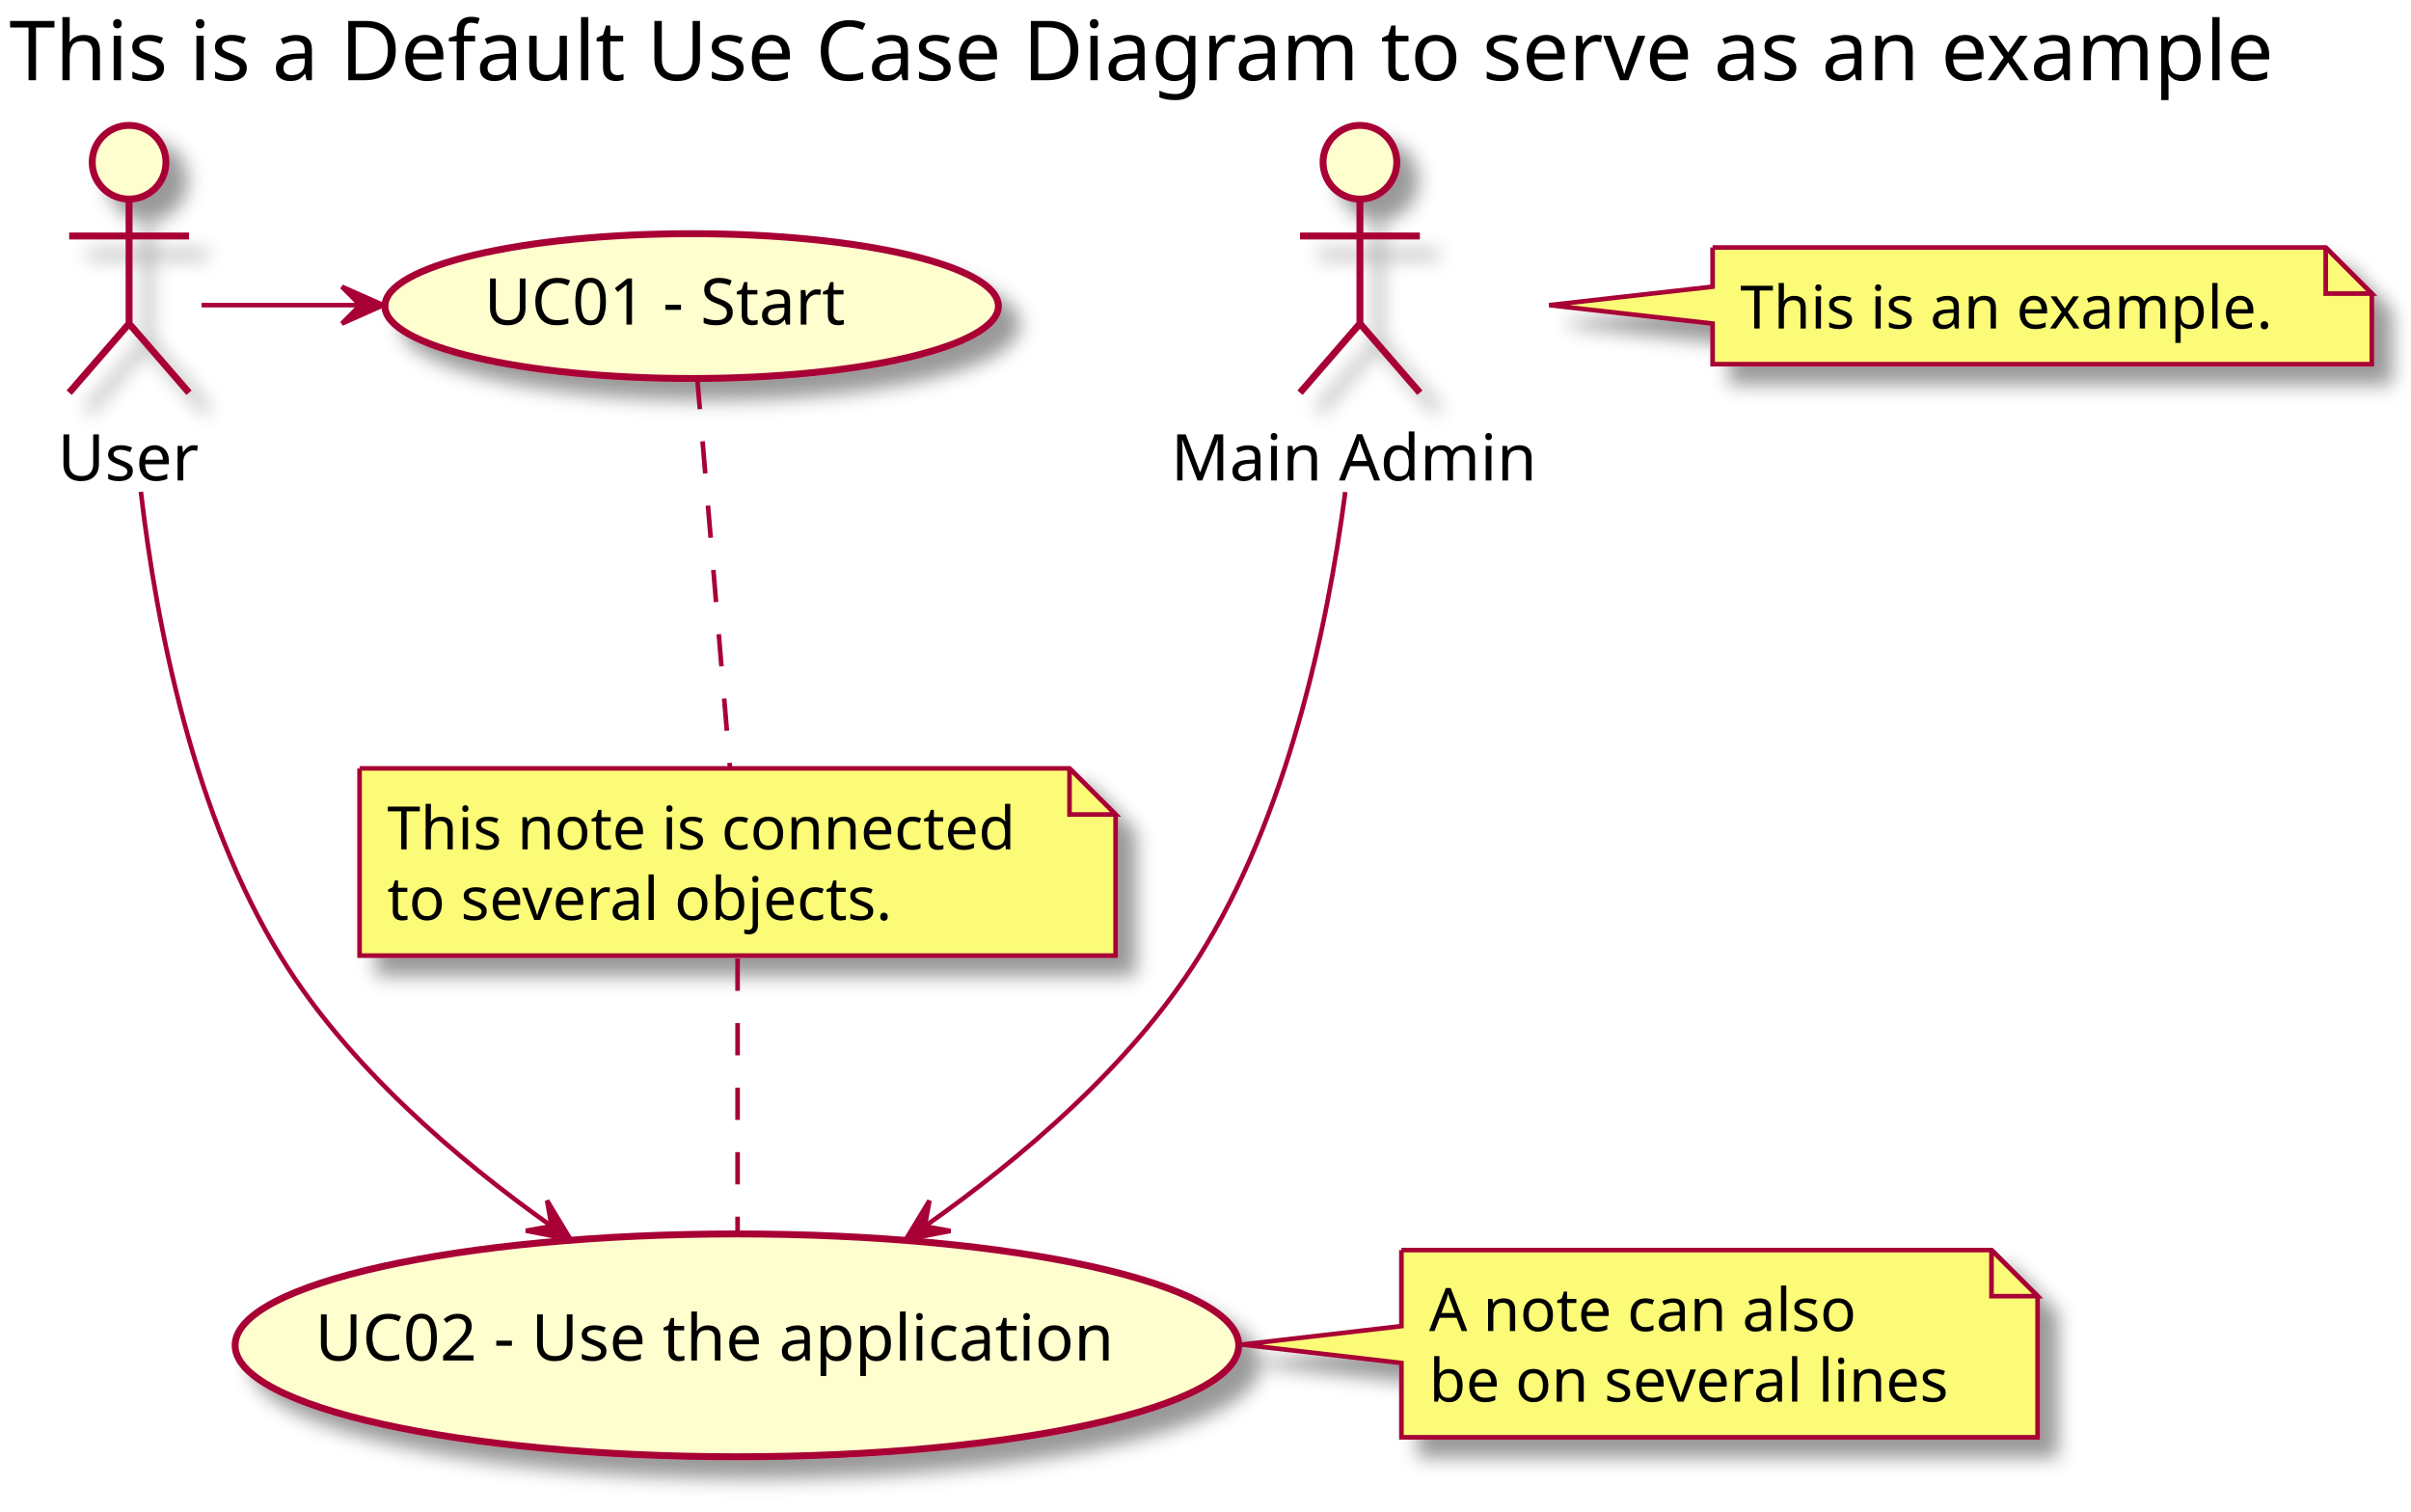
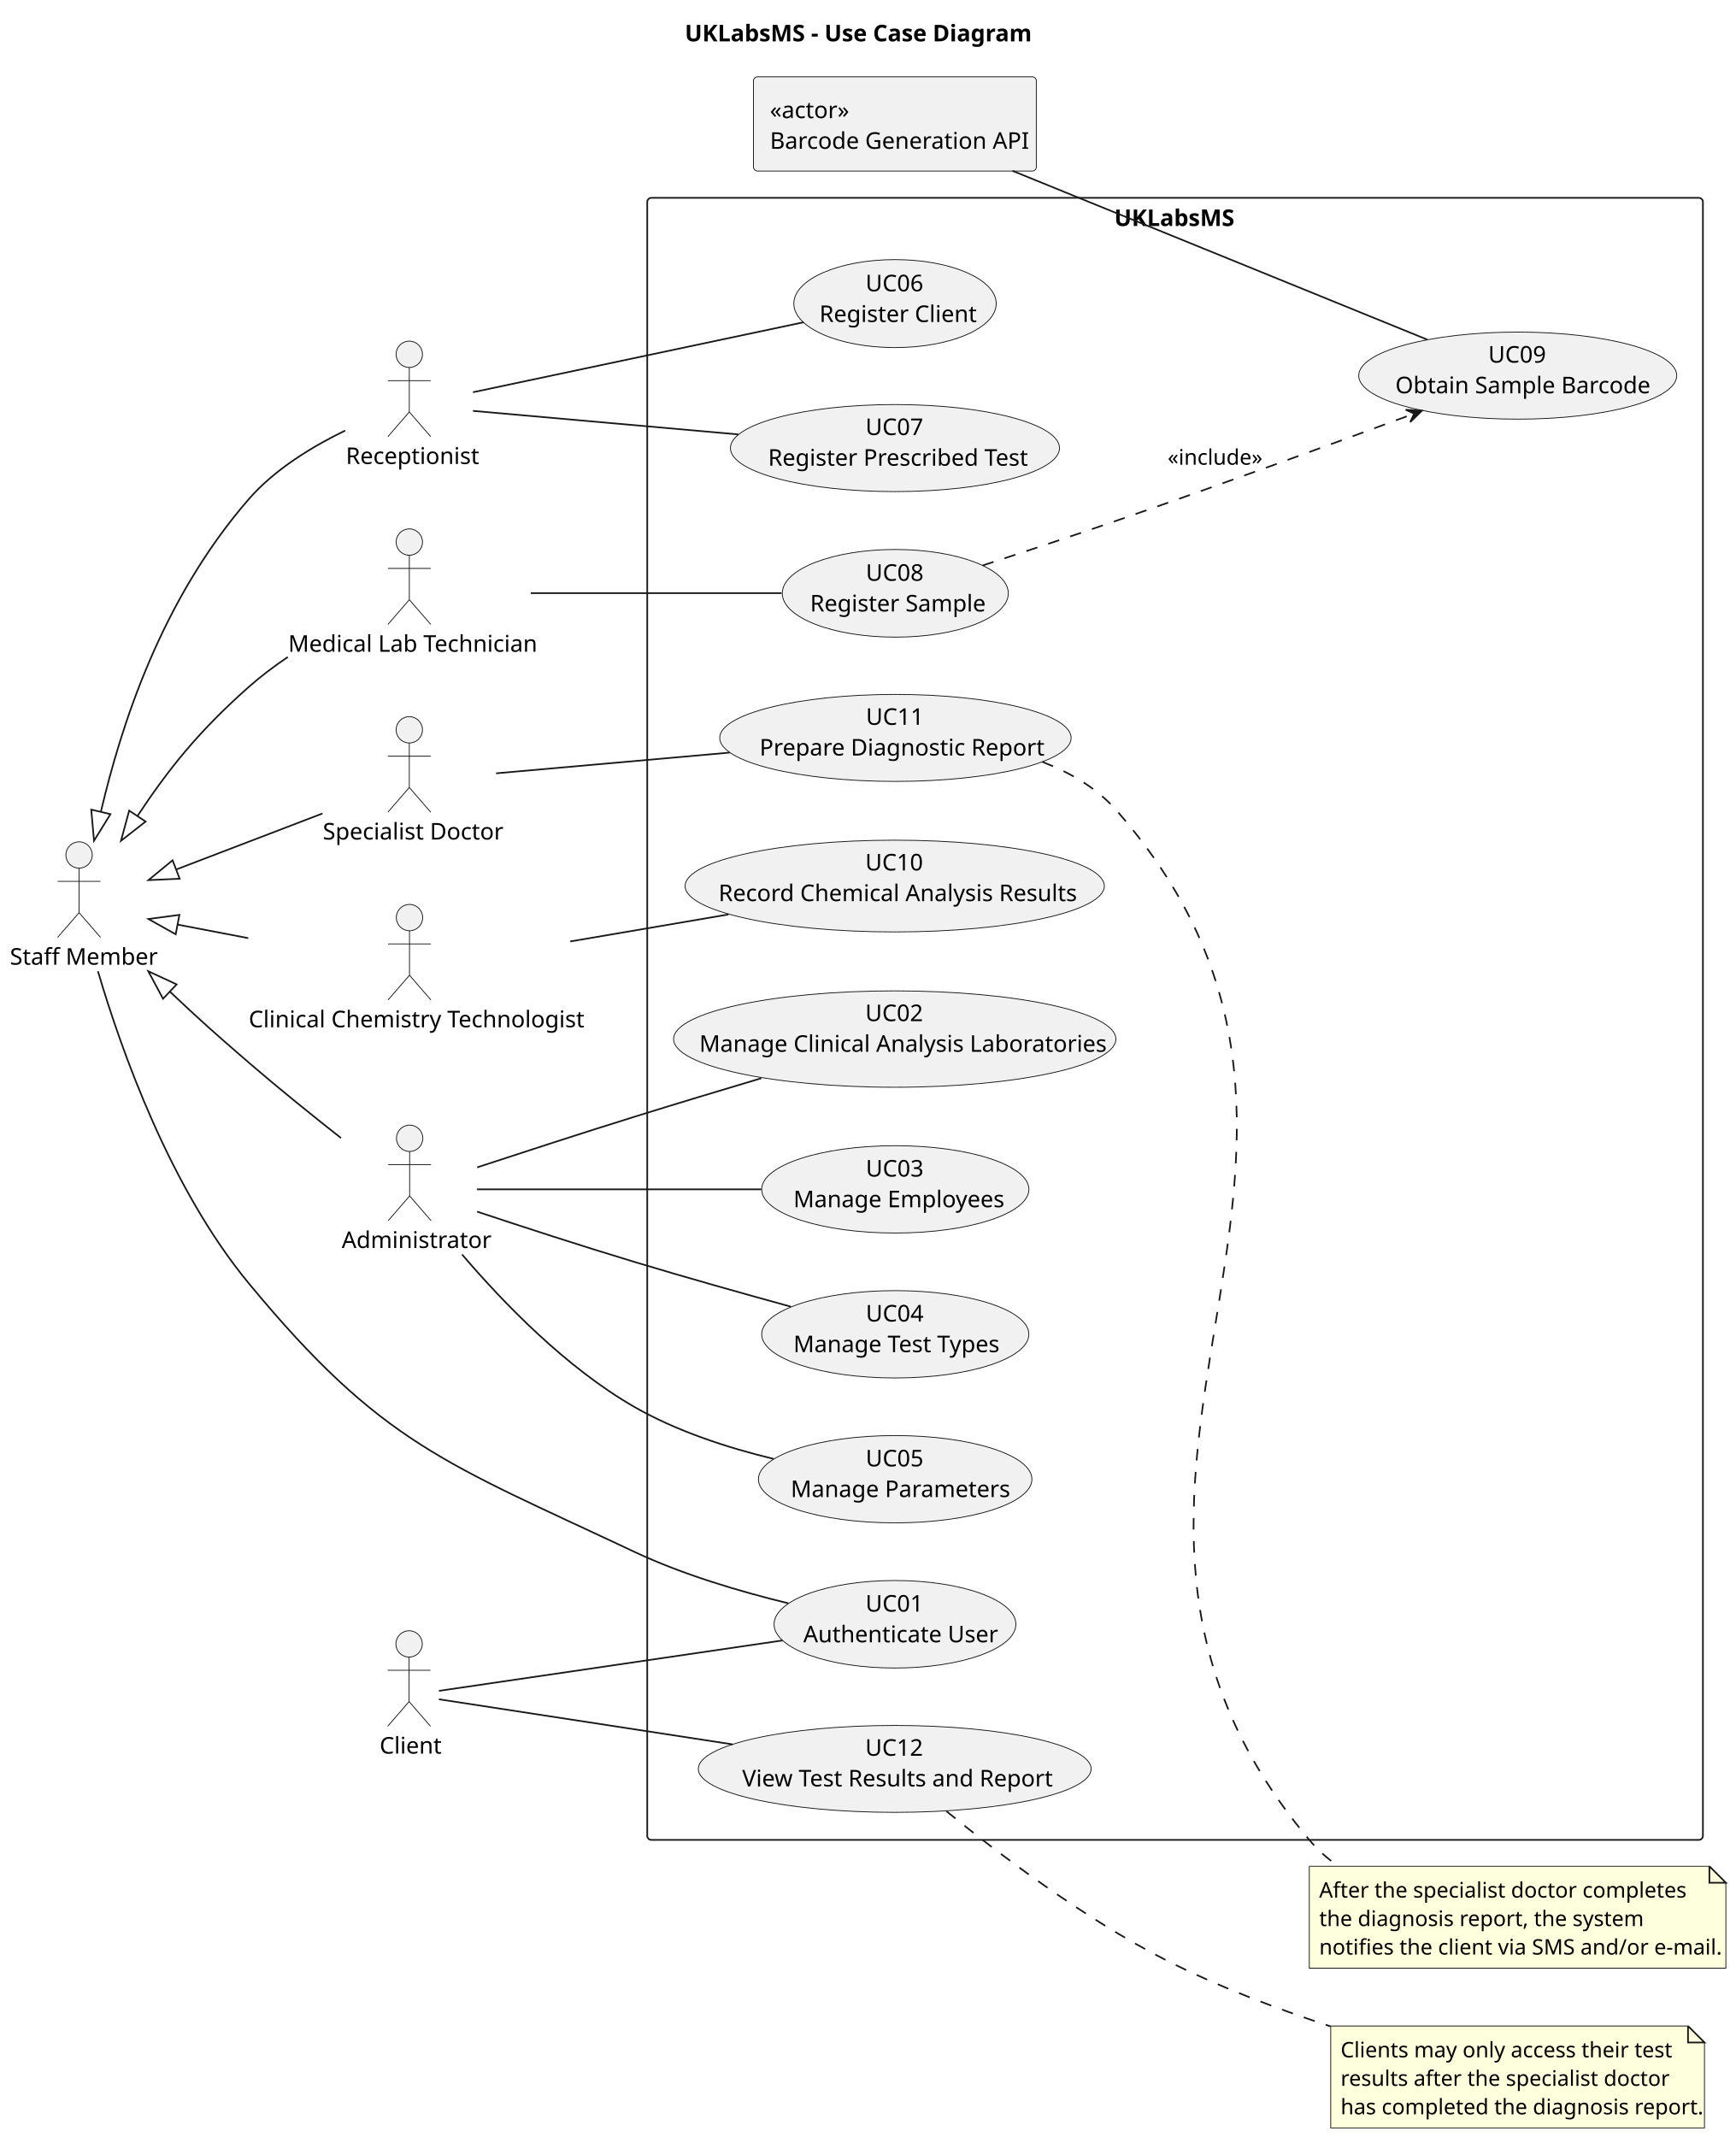
- <svg xmlns="http://www.w3.org/2000/svg" contentScriptType="application/ecmascript" contentStyleType="text/css" height="328px" preserveAspectRatio="none" style="width:523px;height:328px;background:#FFFFFF;" version="1.1" viewBox="0 0 523 328" width="523px" zoomAndPan="magnify">
-   <defs>
-     <filter height="300%" id="fhexiq5e65ny9" width="300%" x="-1" y="-1">
-       <feGaussianBlur result="blurOut" stdDeviation="2.0" />
-       <feColorMatrix in="blurOut" result="blurOut2" type="matrix" values="0 0 0 0 0 0 0 0 0 0 0 0 0 0 0 0 0 0 .4 0" />
-       <feOffset dx="4.0" dy="4.0" in="blurOut2" result="blurOut3" />
-       <feBlend in="SourceGraphic" in2="blurOut3" mode="normal" />
-     </filter>
-   </defs>
+ <svg xmlns="http://www.w3.org/2000/svg" contentStyleType="text/css" data-diagram-type="DESCRIPTION" height="1038.4px" preserveAspectRatio="none" style="width:843px;height:1038px;background:#FFFFFF;" version="1.1" viewBox="0 0 843 1038" width="843.2px" zoomAndPan="magnify">
+   <defs />
  <g>
-     <text fill="#000000" font-family="sans-serif" font-size="18" lengthAdjust="spacing" textLength="511" x="2" y="17.402">This is a Default Use Case Diagram to serve as an example</text>
-     <ellipse cx="295" cy="35.199" fill="#FEFECE" filter="url(#fhexiq5e65ny9)" rx="8" ry="8" style="stroke:#A80036;stroke-width:1.5;" />
-     <path d="M295,43.199 L295,70.199 M282,51.199 L308,51.199 M295,70.199 L282,85.199 M295,70.199 L308,85.199 " fill="none" filter="url(#fhexiq5e65ny9)" style="stroke:#A80036;stroke-width:1.5;" />
-     <text fill="#000000" font-family="sans-serif" font-size="14" lengthAdjust="spacing" textLength="82" x="254" y="104.234">Main Admin</text>
-     <ellipse cx="150.036" cy="66.406" fill="#FEFECE" filter="url(#fhexiq5e65ny9)" rx="66.536" ry="15.707" style="stroke:#A80036;stroke-width:1.5;" />
-     <text fill="#000000" font-family="sans-serif" font-size="14" lengthAdjust="spacing" textLength="84" x="105.036" y="70.424">UC01 - Start</text>
-     <ellipse cx="159.856" cy="291.87" fill="#FEFECE" filter="url(#fhexiq5e65ny9)" rx="108.856" ry="24.171" style="stroke:#A80036;stroke-width:1.5;" />
-     <text fill="#000000" font-family="sans-serif" font-size="14" lengthAdjust="spacing" textLength="183" x="68.356" y="295.161">UC02 - Use the application</text>
-     <ellipse cx="28" cy="35.199" fill="#FEFECE" filter="url(#fhexiq5e65ny9)" rx="8" ry="8" style="stroke:#A80036;stroke-width:1.5;" />
-     <path d="M28,43.199 L28,70.199 M15,51.199 L41,51.199 M28,70.199 L15,85.199 M28,70.199 L41,85.199 " fill="none" filter="url(#fhexiq5e65ny9)" style="stroke:#A80036;stroke-width:1.5;" />
-     <text fill="#000000" font-family="sans-serif" font-size="14" lengthAdjust="spacing" textLength="31" x="12.5" y="104.234">User</text>
-     <path d="M371.5,53.699 L371.5,62.199 L336.05,66.199 L371.5,70.199 L371.5,79.01 A0,0 0 0 0 371.5,79.01 L514.5,79.01 A0,0 0 0 0 514.5,79.01 L514.5,63.699 L504.5,53.699 L371.5,53.699 A0,0 0 0 0 371.5,53.699 " fill="#FBFB77" filter="url(#fhexiq5e65ny9)" style="stroke:#A80036;stroke-width:1.0;" />
-     <path d="M504.5,53.699 L504.5,63.699 L514.5,63.699 L504.5,53.699 " fill="#FBFB77" style="stroke:#A80036;stroke-width:1.0;" />
-     <text fill="#000000" font-family="sans-serif" font-size="13" lengthAdjust="spacing" textLength="122" x="377.5" y="71.268">This is an example.</text>
-     <path d="M304,271.199 L304,287.699 L269.41,291.699 L304,295.699 L304,311.82 A0,0 0 0 0 304,311.82 L442,311.82 A0,0 0 0 0 442,311.82 L442,281.199 L432,271.199 L304,271.199 A0,0 0 0 0 304,271.199 " fill="#FBFB77" filter="url(#fhexiq5e65ny9)" style="stroke:#A80036;stroke-width:1.0;" />
-     <path d="M432,271.199 L432,281.199 L442,281.199 L432,271.199 " fill="#FBFB77" style="stroke:#A80036;stroke-width:1.0;" />
-     <text fill="#000000" font-family="sans-serif" font-size="13" lengthAdjust="spacing" textLength="97" x="310" y="288.768">A note can also</text>
-     <text fill="#000000" font-family="sans-serif" font-size="13" lengthAdjust="spacing" textLength="117" x="310" y="304.078">be on several lines</text>
-     <path d="M78,166.699 L78,207.32 L242,207.32 L242,176.699 L232,166.699 L78,166.699 " fill="#FBFB77" filter="url(#fhexiq5e65ny9)" style="stroke:#A80036;stroke-width:1.0;" />
-     <path d="M232,166.699 L232,176.699 L242,176.699 L232,166.699 " fill="#FBFB77" style="stroke:#A80036;stroke-width:1.0;" />
-     <text fill="#000000" font-family="sans-serif" font-size="13" lengthAdjust="spacing" textLength="143" x="84" y="184.268">This note is connected</text>
-     <text fill="#000000" font-family="sans-serif" font-size="13" lengthAdjust="spacing" textLength="115" x="84" y="199.578">to several objects.</text>
-     <path d="M43.73,66.199 C55.13,66.199 66.53,66.199 77.93,66.199 " fill="none" id="User-to-Start" style="stroke:#A80036;stroke-width:1.0;" />
-     <polygon fill="#A80036" points="83.16,66.199,74.16,62.199,78.16,66.199,74.16,70.199,83.16,66.199" style="stroke:#A80036;stroke-width:1.0;" />
-     <path d="M30.56,106.699 C34.01,136.359 42.08,176.979 61,207.699 C75.49,231.239 98.97,251.349 119.43,265.869 " fill="none" id="User-to-Use" style="stroke:#A80036;stroke-width:1.0;" />
-     <polygon fill="#A80036" points="123.75,268.889,118.673,260.45,119.654,266.021,114.084,267.003,123.75,268.889" style="stroke:#A80036;stroke-width:1.0;" />
-     <path d="M291.82,106.749 C287.93,136.429 279.26,177.049 260,207.699 C245.21,231.239 221.48,251.349 200.85,265.879 " fill="none" id="Admin-to-Use" style="stroke:#A80036;stroke-width:1.0;" />
-     <polygon fill="#A80036" points="196.5,268.889,206.175,267.048,200.609,266.04,201.617,260.474,196.5,268.889" style="stroke:#A80036;stroke-width:1.0;" />
-     <path d="M151.23,81.789 C153.01,103.019 156.33,142.469 158.33,166.329 " fill="none" id="Start-N2" style="stroke:#A80036;stroke-width:1.0;stroke-dasharray:7.0,7.0;" />
-     <path d="M160,207.959 C160,224.949 160,249.469 160,267.409 " fill="none" id="N2-Use" style="stroke:#A80036;stroke-width:1.0;stroke-dasharray:7.0,7.0;" />
+     <g class="title" data-source-line="1">
+       <text fill="#000000" font-family="sans-serif" font-size="11.2" font-weight="bold" lengthAdjust="spacing" textLength="167.431" x="332.659" y="20.086">UKLabsMS - Use Case Diagram</text>
+     </g>
+     <g class="cluster" data-qualified-name="UKLabsMS" data-source-line="17" id="ent0010">
+       <rect fill="none" height="797.6" rx="2" ry="2" style="stroke:#181818;stroke-width:0.8;" width="512.8" x="314.4" y="96.097" />
+       <text fill="#000000" font-family="sans-serif" font-size="11.2" font-weight="bold" lengthAdjust="spacing" textLength="59.117" x="541.241" y="109.783">UKLabsMS</text>
+     </g>
+     <g class="entity" data-qualified-name="UKLabsMS.UC_AuthenticateUser" data-source-line="18" id="ent0011">
+       <ellipse cx="434.739" cy="788.952" fill="#F1F1F1" rx="58.739" ry="21.255" style="stroke:#181818;stroke-width:0.4;" />
+       <text fill="#000000" font-family="sans-serif" font-size="11.2" lengthAdjust="spacing" textLength="28.634" x="420.422" y="782.813">UC01</text>
+       <text fill="#000000" font-family="sans-serif" font-size="11.2" lengthAdjust="spacing" textLength="89.026" x="390.226" y="797.71">Authenticate User</text>
+     </g>
+     <g class="entity" data-qualified-name="UKLabsMS.UC_Laboratories" data-source-line="19" id="ent0012">
+       <ellipse cx="434.628" cy="504.703" fill="#F1F1F1" rx="107.428" ry="23.406" style="stroke:#181818;stroke-width:0.4;" />
+       <text fill="#000000" font-family="sans-serif" font-size="11.2" lengthAdjust="spacing" textLength="28.634" x="420.311" y="495.99">UC02</text>
+       <text fill="#000000" font-family="sans-serif" font-size="11.2" lengthAdjust="spacing" textLength="189.875" x="339.691" y="510.887">Manage Clinical Analysis Laboratories</text>
+     </g>
+     <g class="entity" data-qualified-name="UKLabsMS.UC_Employees" data-source-line="20" id="ent0013">
+       <ellipse cx="434.895" cy="577.707" fill="#F1F1F1" rx="64.895" ry="21.21" style="stroke:#181818;stroke-width:0.4;" />
+       <text fill="#000000" font-family="sans-serif" font-size="11.2" lengthAdjust="spacing" textLength="28.634" x="420.578" y="571.494">UC03</text>
+       <text fill="#000000" font-family="sans-serif" font-size="11.2" lengthAdjust="spacing" textLength="98.99" x="385.4" y="586.391">Manage Employees</text>
+     </g>
+     <g class="entity" data-qualified-name="UKLabsMS.UC_TestTypes" data-source-line="21" id="ent0014">
+       <ellipse cx="434.889" cy="648.107" fill="#F1F1F1" rx="64.889" ry="21.21" style="stroke:#181818;stroke-width:0.4;" />
+       <text fill="#000000" font-family="sans-serif" font-size="11.2" lengthAdjust="spacing" textLength="28.634" x="420.571" y="641.894">UC04</text>
+       <text fill="#000000" font-family="sans-serif" font-size="11.2" lengthAdjust="spacing" textLength="98.979" x="385.399" y="656.791">Manage Test Types</text>
+     </g>
+     <g class="entity" data-qualified-name="UKLabsMS.UC_Parameters" data-source-line="22" id="ent0015">
+       <ellipse cx="434.832" cy="718.497" fill="#F1F1F1" rx="66.431" ry="21.201" style="stroke:#181818;stroke-width:0.4;" />
+       <text fill="#000000" font-family="sans-serif" font-size="11.2" lengthAdjust="spacing" textLength="28.634" x="420.514" y="712.27">UC05</text>
+       <text fill="#000000" font-family="sans-serif" font-size="11.2" lengthAdjust="spacing" textLength="101.473" x="384.095" y="727.167">Manage Parameters</text>
+     </g>
+     <g class="entity" data-qualified-name="UKLabsMS.UC_RegisterClient" data-source-line="23" id="ent0016">
+       <ellipse cx="434.757" cy="147.463" fill="#F1F1F1" rx="49.157" ry="21.366" style="stroke:#181818;stroke-width:0.4;" />
+       <text fill="#000000" font-family="sans-serif" font-size="11.2" lengthAdjust="spacing" textLength="28.634" x="420.44" y="141.505">UC06</text>
+       <text fill="#000000" font-family="sans-serif" font-size="11.2" lengthAdjust="spacing" textLength="73.451" x="398.032" y="156.402">Register Client</text>
+     </g>
+     <g class="entity" data-qualified-name="UKLabsMS.UC_RegisterTest" data-source-line="24" id="ent0017">
+       <ellipse cx="434.729" cy="217.639" fill="#F1F1F1" rx="79.929" ry="21.142" style="stroke:#181818;stroke-width:0.4;" />
+       <text fill="#000000" font-family="sans-serif" font-size="11.2" lengthAdjust="spacing" textLength="28.634" x="420.412" y="211.316">UC07</text>
+       <text fill="#000000" font-family="sans-serif" font-size="11.2" lengthAdjust="spacing" textLength="123.244" x="373.107" y="226.213">Register Prescribed Test</text>
+     </g>
+     <g class="entity" data-qualified-name="UKLabsMS.UC_RegisterSample" data-source-line="25" id="ent0018">
+       <ellipse cx="434.897" cy="288.189" fill="#F1F1F1" rx="54.897" ry="21.292" style="stroke:#181818;stroke-width:0.4;" />
+       <text fill="#000000" font-family="sans-serif" font-size="11.2" lengthAdjust="spacing" textLength="28.634" x="420.579" y="282.11">UC08</text>
+       <text fill="#000000" font-family="sans-serif" font-size="11.2" lengthAdjust="spacing" textLength="82.791" x="393.501" y="297.007">Register Sample</text>
+     </g>
+     <g class="entity" data-qualified-name="UKLabsMS.UC_Barcode" data-source-line="26" id="ent0019">
+       <ellipse cx="737.241" cy="182.448" fill="#F1F1F1" rx="77.241" ry="21.151" style="stroke:#181818;stroke-width:0.4;" />
+       <text fill="#000000" font-family="sans-serif" font-size="11.2" lengthAdjust="spacing" textLength="28.634" x="722.923" y="176.14">UC09</text>
+       <text fill="#000000" font-family="sans-serif" font-size="11.2" lengthAdjust="spacing" textLength="118.912" x="677.784" y="191.037">Obtain Sample Barcode</text>
+     </g>
+     <g class="entity" data-qualified-name="UKLabsMS.UC_RecordTestResults" data-source-line="27" id="ent0020">
+       <ellipse cx="434.618" cy="430.38" fill="#F1F1F1" rx="101.818" ry="22.284" style="stroke:#181818;stroke-width:0.4;" />
+       <text fill="#000000" font-family="sans-serif" font-size="11.2" lengthAdjust="spacing" textLength="28.634" x="420.301" y="422.801">UC10</text>
+       <text fill="#000000" font-family="sans-serif" font-size="11.2" lengthAdjust="spacing" textLength="171.172" x="349.032" y="437.698">Record Chemical Analysis Results</text>
+     </g>
+     <g class="entity" data-qualified-name="UKLabsMS.UC_WriteDiagnosis" data-source-line="28" id="ent0021">
+       <ellipse cx="434.954" cy="358.424" fill="#F1F1F1" rx="85.354" ry="21.127" style="stroke:#181818;stroke-width:0.4;" />
+       <text fill="#000000" font-family="sans-serif" font-size="11.2" lengthAdjust="spacing" textLength="28.634" x="420.637" y="352.075">UC11</text>
+       <text fill="#000000" font-family="sans-serif" font-size="11.2" lengthAdjust="spacing" textLength="131.977" x="368.965" y="366.972">Prepare Diagnostic Report</text>
+     </g>
+     <g class="entity" data-qualified-name="UKLabsMS.UC_ViewResults" data-source-line="29" id="ent0022">
+       <ellipse cx="434.613" cy="859.202" fill="#F1F1F1" rx="95.413" ry="21.105" style="stroke:#181818;stroke-width:0.4;" />
+       <text fill="#000000" font-family="sans-serif" font-size="11.2" lengthAdjust="spacing" textLength="28.634" x="420.296" y="852.817">UC12</text>
+       <text fill="#000000" font-family="sans-serif" font-size="11.2" lengthAdjust="spacing" textLength="148.154" x="360.536" y="867.713">View Test Results and Report</text>
+     </g>
+     <g class="entity" data-qualified-name="Receptionist" data-source-line="6" id="ent0002">
+       <ellipse cx="198.816" cy="172.097" fill="#F1F1F1" rx="6.4" ry="6.4" style="stroke:#181818;stroke-width:0.4;" />
+       <path d="M198.816,178.497 L198.816,200.097 M188.416,184.897 L209.216,184.897 M198.816,200.097 L188.416,212.097 M198.816,200.097 L209.216,212.097" fill="none" style="stroke:#181818;stroke-width:0.4;" />
+       <text fill="#000000" font-family="sans-serif" font-size="11.2" lengthAdjust="spacing" textLength="61.633" x="168" y="225.383">Receptionist</text>
+     </g>
+     <g class="entity" data-qualified-name="LabTech" data-source-line="7" id="ent0003">
+       <ellipse cx="198.833" cy="263.297" fill="#F1F1F1" rx="6.4" ry="6.4" style="stroke:#181818;stroke-width:0.4;" />
+       <path d="M198.833,269.697 L198.833,291.297 M188.433,276.097 L209.233,276.097 M198.833,291.297 L188.433,303.297 M198.833,291.297 L209.233,303.297" fill="none" style="stroke:#181818;stroke-width:0.4;" />
+       <text fill="#000000" font-family="sans-serif" font-size="11.2" lengthAdjust="spacing" textLength="117.666" x="140" y="316.583">Medical Lab Technician</text>
+     </g>
+     <g class="entity" data-qualified-name="Client" data-source-line="8" id="ent0004">
+       <ellipse cx="198.717" cy="798.497" fill="#F1F1F1" rx="6.4" ry="6.4" style="stroke:#181818;stroke-width:0.4;" />
+       <path d="M198.717,804.897 L198.717,826.497 M188.317,811.297 L209.117,811.297 M198.717,826.497 L188.317,838.497 M198.717,826.497 L209.117,838.497" fill="none" style="stroke:#181818;stroke-width:0.4;" />
+       <text fill="#000000" font-family="sans-serif" font-size="11.2" lengthAdjust="spacing" textLength="28.634" x="184.4" y="851.783">Client</text>
+     </g>
+     <g class="entity" data-qualified-name="Doctor" data-source-line="9" id="ent0005">
+       <ellipse cx="198.816" cy="354.497" fill="#F1F1F1" rx="6.4" ry="6.4" style="stroke:#181818;stroke-width:0.4;" />
+       <path d="M198.816,360.897 L198.816,382.497 M188.416,367.297 L209.216,367.297 M198.816,382.497 L188.416,394.497 M198.816,382.497 L209.216,394.497" fill="none" style="stroke:#181818;stroke-width:0.4;" />
+       <text fill="#000000" font-family="sans-serif" font-size="11.2" lengthAdjust="spacing" textLength="84.033" x="156.8" y="407.783">Specialist Doctor</text>
+     </g>
+     <g class="entity" data-qualified-name="CCT" data-source-line="10" id="ent0006">
+       <ellipse cx="198.916" cy="445.697" fill="#F1F1F1" rx="6.4" ry="6.4" style="stroke:#181818;stroke-width:0.4;" />
+       <path d="M198.916,452.097 L198.916,473.697 M188.516,458.497 L209.316,458.497 M198.916,473.697 L188.516,485.697 M198.916,473.697 L209.316,485.697" fill="none" style="stroke:#181818;stroke-width:0.4;" />
+       <text fill="#000000" font-family="sans-serif" font-size="11.2" lengthAdjust="spacing" textLength="156.231" x="120.8" y="498.983">Clinical Chemistry Technologist</text>
+     </g>
+     <g class="entity" data-qualified-name="Admin" data-source-line="11" id="ent0007">
+       <ellipse cx="198.988" cy="552.897" fill="#F1F1F1" rx="6.4" ry="6.4" style="stroke:#181818;stroke-width:0.4;" />
+       <path d="M198.988,559.297 L198.988,580.897 M188.588,565.697 L209.387,565.697 M198.988,580.897 L188.588,592.897 M198.988,580.897 L209.387,592.897" fill="none" style="stroke:#181818;stroke-width:0.4;" />
+       <text fill="#000000" font-family="sans-serif" font-size="11.2" lengthAdjust="spacing" textLength="65.975" x="166" y="606.183">Administrator</text>
+     </g>
+     <g class="entity" data-qualified-name="BarcodeAPI" data-source-line="12" id="ent0008">
+       <rect fill="#F1F1F1" height="45.794" rx="2" ry="2" style="stroke:#181818;stroke-width:0.4;" width="137.406" x="366" y="37.297" />
+       <text fill="#000000" font-family="sans-serif" font-size="11.2" lengthAdjust="spacing" textLength="37.357" x="374" y="57.383">«actor»</text>
+       <text fill="#000000" font-family="sans-serif" font-size="11.2" lengthAdjust="spacing" textLength="121.406" x="374" y="72.28">Barcode Generation API</text>
+     </g>
+     <g class="entity" data-qualified-name="Staff" data-source-line="13" id="ent0009">
+       <ellipse cx="38.411" cy="415.297" fill="#F1F1F1" rx="6.4" ry="6.4" style="stroke:#181818;stroke-width:0.4;" />
+       <path d="M38.411,421.697 L38.411,443.297 M28.011,428.097 L48.811,428.097 M38.411,443.297 L28.011,455.297 M38.411,443.297 L48.811,455.297" fill="none" style="stroke:#181818;stroke-width:0.4;" />
+       <text fill="#000000" font-family="sans-serif" font-size="11.2" lengthAdjust="spacing" textLength="67.222" x="4.8" y="468.583">Staff Member</text>
+     </g>
+     <g class="entity" data-qualified-name="GMN42" data-source-line="55" id="ent0043">
+       <path d="M636,906.497 L636,955.995 L838.35,955.995 L838.35,914.497 L830.35,906.497 L636,906.497" fill="#FEFFDD" style="stroke:#181818;stroke-width:0.4;" />
+       <path d="M830.35,906.497 L830.35,914.497 L838.35,914.497 L830.35,906.497" fill="#FEFFDD" style="stroke:#181818;stroke-width:0.8;" />
+       <text fill="#000000" font-family="sans-serif" font-size="10.4" lengthAdjust="spacing" textLength="167.055" x="640.8" y="921.72">After the specialist doctor completes</text>
+       <text fill="#000000" font-family="sans-serif" font-size="10.4" lengthAdjust="spacing" textLength="147.408" x="640.8" y="935.552">the diagnosis report, the system</text>
+       <text fill="#000000" font-family="sans-serif" font-size="10.4" lengthAdjust="spacing" textLength="185.55" x="640.8" y="949.385">notifies the client via SMS and/or e-mail.</text>
+     </g>
+     <g class="entity" data-qualified-name="GMN45" data-source-line="61" id="ent0046">
+       <path d="M646.4,984.097 L646.4,1033.595 L827.965,1033.595 L827.965,992.097 L819.965,984.097 L646.4,984.097" fill="#FEFFDD" style="stroke:#181818;stroke-width:0.4;" />
+       <path d="M819.965,984.097 L819.965,992.097 L827.965,992.097 L819.965,984.097" fill="#FEFFDD" style="stroke:#181818;stroke-width:0.8;" />
+       <text fill="#000000" font-family="sans-serif" font-size="10.4" lengthAdjust="spacing" textLength="154.324" x="651.2" y="999.319">Clients may only access their test</text>
+       <text fill="#000000" font-family="sans-serif" font-size="10.4" lengthAdjust="spacing" textLength="149.134" x="651.2" y="1013.152">results after the specialist doctor</text>
+       <text fill="#000000" font-family="sans-serif" font-size="10.4" lengthAdjust="spacing" textLength="164.765" x="651.2" y="1026.985">has completed the diagnosis report.</text>
+     </g>
+     <g class="link" data-entity-1="ent0002" data-entity-2="ent0016" data-link-type="association" data-source-line="33" id="lnk23">
+       <path d="M229.76,190.513 C270.568,181.881 343.616,166.425 390.392,156.521" fill="none" id="Receptionist-UC_RegisterClient" style="stroke:#181818;stroke-width:0.8;" />
+     </g>
+     <g class="link" data-entity-1="ent0002" data-entity-2="ent0017" data-link-type="association" data-source-line="34" id="lnk24">
+       <path d="M229.76,199.577 C262.16,202.449 314.88,207.129 358.64,211.009" fill="none" id="Receptionist-UC_RegisterTest" style="stroke:#181818;stroke-width:0.8;" />
+     </g>
+     <g class="link" data-entity-1="ent0003" data-entity-2="ent0018" data-link-type="association" data-source-line="35" id="lnk25">
+       <path d="M257.84,288.097 C295.128,288.097 343.184,288.097 379.68,288.097" fill="none" id="LabTech-UC_RegisterSample" style="stroke:#181818;stroke-width:0.8;" />
+     </g>
+     <g class="link" data-entity-1="ent0006" data-entity-2="ent0020" data-link-type="association" data-source-line="36" id="lnk26">
+       <path d="M277,457.289 C301.672,453.081 329.008,448.417 353.872,444.169" fill="none" id="CCT-UC_RecordTestResults" style="stroke:#181818;stroke-width:0.8;" />
+     </g>
+     <g class="link" data-entity-1="ent0005" data-entity-2="ent0021" data-link-type="association" data-source-line="37" id="lnk27">
+       <path d="M240.968,375.625 C272.312,372.841 316.344,368.937 354.432,365.561" fill="none" id="Doctor-UC_WriteDiagnosis" style="stroke:#181818;stroke-width:0.8;" />
+     </g>
+     <g class="link" data-entity-1="ent0004" data-entity-2="ent0022" data-link-type="association" data-source-line="38" id="lnk28">
+       <path d="M213.216,825.385 C240.576,829.593 304.04,839.337 355.936,847.305" fill="none" id="Client-UC_ViewResults" style="stroke:#181818;stroke-width:0.8;" />
+     </g>
+     <g class="link" data-entity-1="ent0004" data-entity-2="ent0011" data-link-type="association" data-source-line="39" id="lnk29">
+       <path d="M213.216,821.297 C245.016,816.633 325.616,804.801 380.12,796.801" fill="none" id="Client-UC_AuthenticateUser" style="stroke:#181818;stroke-width:0.8;" />
+     </g>
+     <g class="link" data-entity-1="ent0007" data-entity-2="ent0014" data-link-type="association" data-source-line="40" id="lnk30">
+       <path d="M231.744,588.521 C253.256,595.673 282.24,605.121 308,612.897 C333.008,620.449 360.968,628.313 384.192,634.697" fill="none" id="Admin-UC_TestTypes" style="stroke:#181818;stroke-width:0.8;" />
+     </g>
+     <g class="link" data-entity-1="ent0007" data-entity-2="ent0015" data-link-type="association" data-source-line="41" id="lnk31">
+       <path d="M224.448,609.321 C244.592,632.937 274.984,664.289 308,683.297 C328.664,695.193 353.576,703.257 375.776,708.625" fill="none" id="Admin-UC_Parameters" style="stroke:#181818;stroke-width:0.8;" />
+     </g>
+     <g class="link" data-entity-1="ent0007" data-entity-2="ent0012" data-link-type="association" data-source-line="42" id="lnk32">
+       <path d="M231.792,567.017 C253.32,559.937 282.304,550.497 308,542.497 C328.048,536.249 349.96,529.641 369.808,523.729" fill="none" id="Admin-UC_Laboratories" style="stroke:#181818;stroke-width:0.8;" />
+     </g>
+     <g class="link" data-entity-1="ent0007" data-entity-2="ent0013" data-link-type="association" data-source-line="43" id="lnk33">
+       <path d="M231.704,577.697 C267.12,577.697 325.04,577.697 369.848,577.697" fill="none" id="Admin-UC_Employees" style="stroke:#181818;stroke-width:0.8;" />
+     </g>
+     <g class="link" data-entity-1="ent0008" data-entity-2="ent0019" data-link-type="association" data-source-line="44" id="lnk34">
+       <path d="M491.824,82.977 C550.232,106.745 640.352,143.417 693.344,164.977" fill="none" id="BarcodeAPI-UC_Barcode" style="stroke:#181818;stroke-width:0.8;" />
+     </g>
+     <g class="link" data-entity-1="ent0018" data-entity-2="ent0019" data-link-type="dependency" data-source-line="45" id="lnk35">
+       <path d="M477.288,274.673 C497.064,268.225 521,260.305 542.4,252.897 C593.36,235.257 646.946,215.69 686.17,201.186" fill="none" id="UC_RegisterSample-to-UC_Barcode" style="stroke:#181818;stroke-width:0.8;stroke-dasharray:5.6,5.6;" />
+       <polygon fill="#181818" points="690.672,199.521,682.809,199.017,686.92,200.908,685.029,205.019,690.672,199.521" style="stroke:#181818;stroke-width:0.8;" />
+       <text fill="#000000" font-family="sans-serif" font-size="10.4" lengthAdjust="spacing" textLength="44.525" x="567.2" y="225.72">«include»</text>
+     </g>
+     <g class="link" data-entity-1="ent0009" data-entity-2="ent0011" data-link-type="association" data-source-line="46" id="lnk36">
+       <path d="M47.568,471.753 C59.064,510.689 82.76,577.273 120.8,623.297 C185.4,701.449 216.28,710.473 308,753.697 C331.624,764.833 359.456,773.065 382.936,778.761" fill="none" id="Staff-UC_AuthenticateUser" style="stroke:#181818;stroke-width:0.8;" />
+     </g>
+     <g class="link" data-entity-1="ent0009" data-entity-2="ent0002" data-link-type="extension" data-source-line="47" id="lnk37">
+       <path d="M48.983,394.355 C58.919,352.299 78.12,291.705 120.8,242.497 C133.448,227.913 151.952,216.761 167.68,209.137" fill="none" id="Staff-backto-Receptionist" style="stroke:#181818;stroke-width:0.8;" />
+       <polygon fill="none" points="45.672,408.369,53.654,395.458,44.312,393.251,45.672,408.369" style="stroke:#181818;stroke-width:0.8;" />
+     </g>
+     <g class="link" data-entity-1="ent0009" data-entity-2="ent0003" data-link-type="extension" data-source-line="48" id="lnk38">
+       <path d="M66.742,396.397 C81.782,373.749 96.144,355.545 120.8,333.697 C126.624,328.537 133.12,323.649 139.8,319.129" fill="none" id="Staff-backto-LabTech" style="stroke:#181818;stroke-width:0.8;" />
+       <polygon fill="none" points="58.776,408.393,70.741,399.052,62.743,393.742,58.776,408.393" style="stroke:#181818;stroke-width:0.8;" />
+     </g>
+     <g class="link" data-entity-1="ent0009" data-entity-2="ent0006" data-link-type="extension" data-source-line="49" id="lnk39">
+       <path d="M86.247,449.1 C100.415,451.812 103.496,452.409 120.6,455.681" fill="none" id="Staff-backto-CCT" style="stroke:#181818;stroke-width:0.8;" />
+       <polygon fill="none" points="72.104,446.393,85.345,453.815,87.15,444.386,72.104,446.393" style="stroke:#181818;stroke-width:0.8;" />
+     </g>
+     <g class="link" data-entity-1="ent0009" data-entity-2="ent0005" data-link-type="extension" data-source-line="50" id="lnk40">
+       <path d="M85.552,422.348 C110.08,412.956 130.304,405.217 156.648,395.129" fill="none" id="Staff-backto-Doctor" style="stroke:#181818;stroke-width:0.8;" />
+       <polygon fill="none" points="72.104,427.497,87.268,426.83,83.835,417.865,72.104,427.497" style="stroke:#181818;stroke-width:0.8;" />
+     </g>
+     <g class="link" data-entity-1="ent0009" data-entity-2="ent0007" data-link-type="extension" data-source-line="51" id="lnk41">
+       <path d="M82.493,481.632 C97.181,495.504 104.384,501.937 120.8,516.097 C135.216,528.529 151.64,541.761 165.624,552.761" fill="none" id="Staff-backto-Admin" style="stroke:#181818;stroke-width:0.8;" />
+       <polygon fill="none" points="72.024,471.745,79.197,485.122,85.789,478.143,72.024,471.745" style="stroke:#181818;stroke-width:0.8;" />
+     </g>
+     <g class="link" data-entity-1="ent0021" data-entity-2="ent0043" data-link-type="association" data-source-line="55" id="lnk44">
+       <path d="M506.36,370.089 C519.952,375.297 532.888,382.825 542.4,393.697 C691.264,563.857 490.568,720.601 636,893.697 C640.072,898.545 644.832,902.761 650.024,906.441" fill="none" id="UC_WriteDiagnosis-GMN42" style="stroke:#181818;stroke-width:0.8;stroke-dasharray:5.6,5.6;" />
+     </g>
+     <g class="link" data-entity-1="ent0022" data-entity-2="ent0046" data-link-type="association" data-source-line="61" id="lnk47">
+       <path d="M459.752,879.769 C485,900.329 526.432,931.801 566.4,952.097 C591.44,964.809 619.952,975.617 646.384,984.289" fill="none" id="UC_ViewResults-GMN45" style="stroke:#181818;stroke-width:0.8;stroke-dasharray:5.6,5.6;" />
+     </g>
  </g>
</svg>
